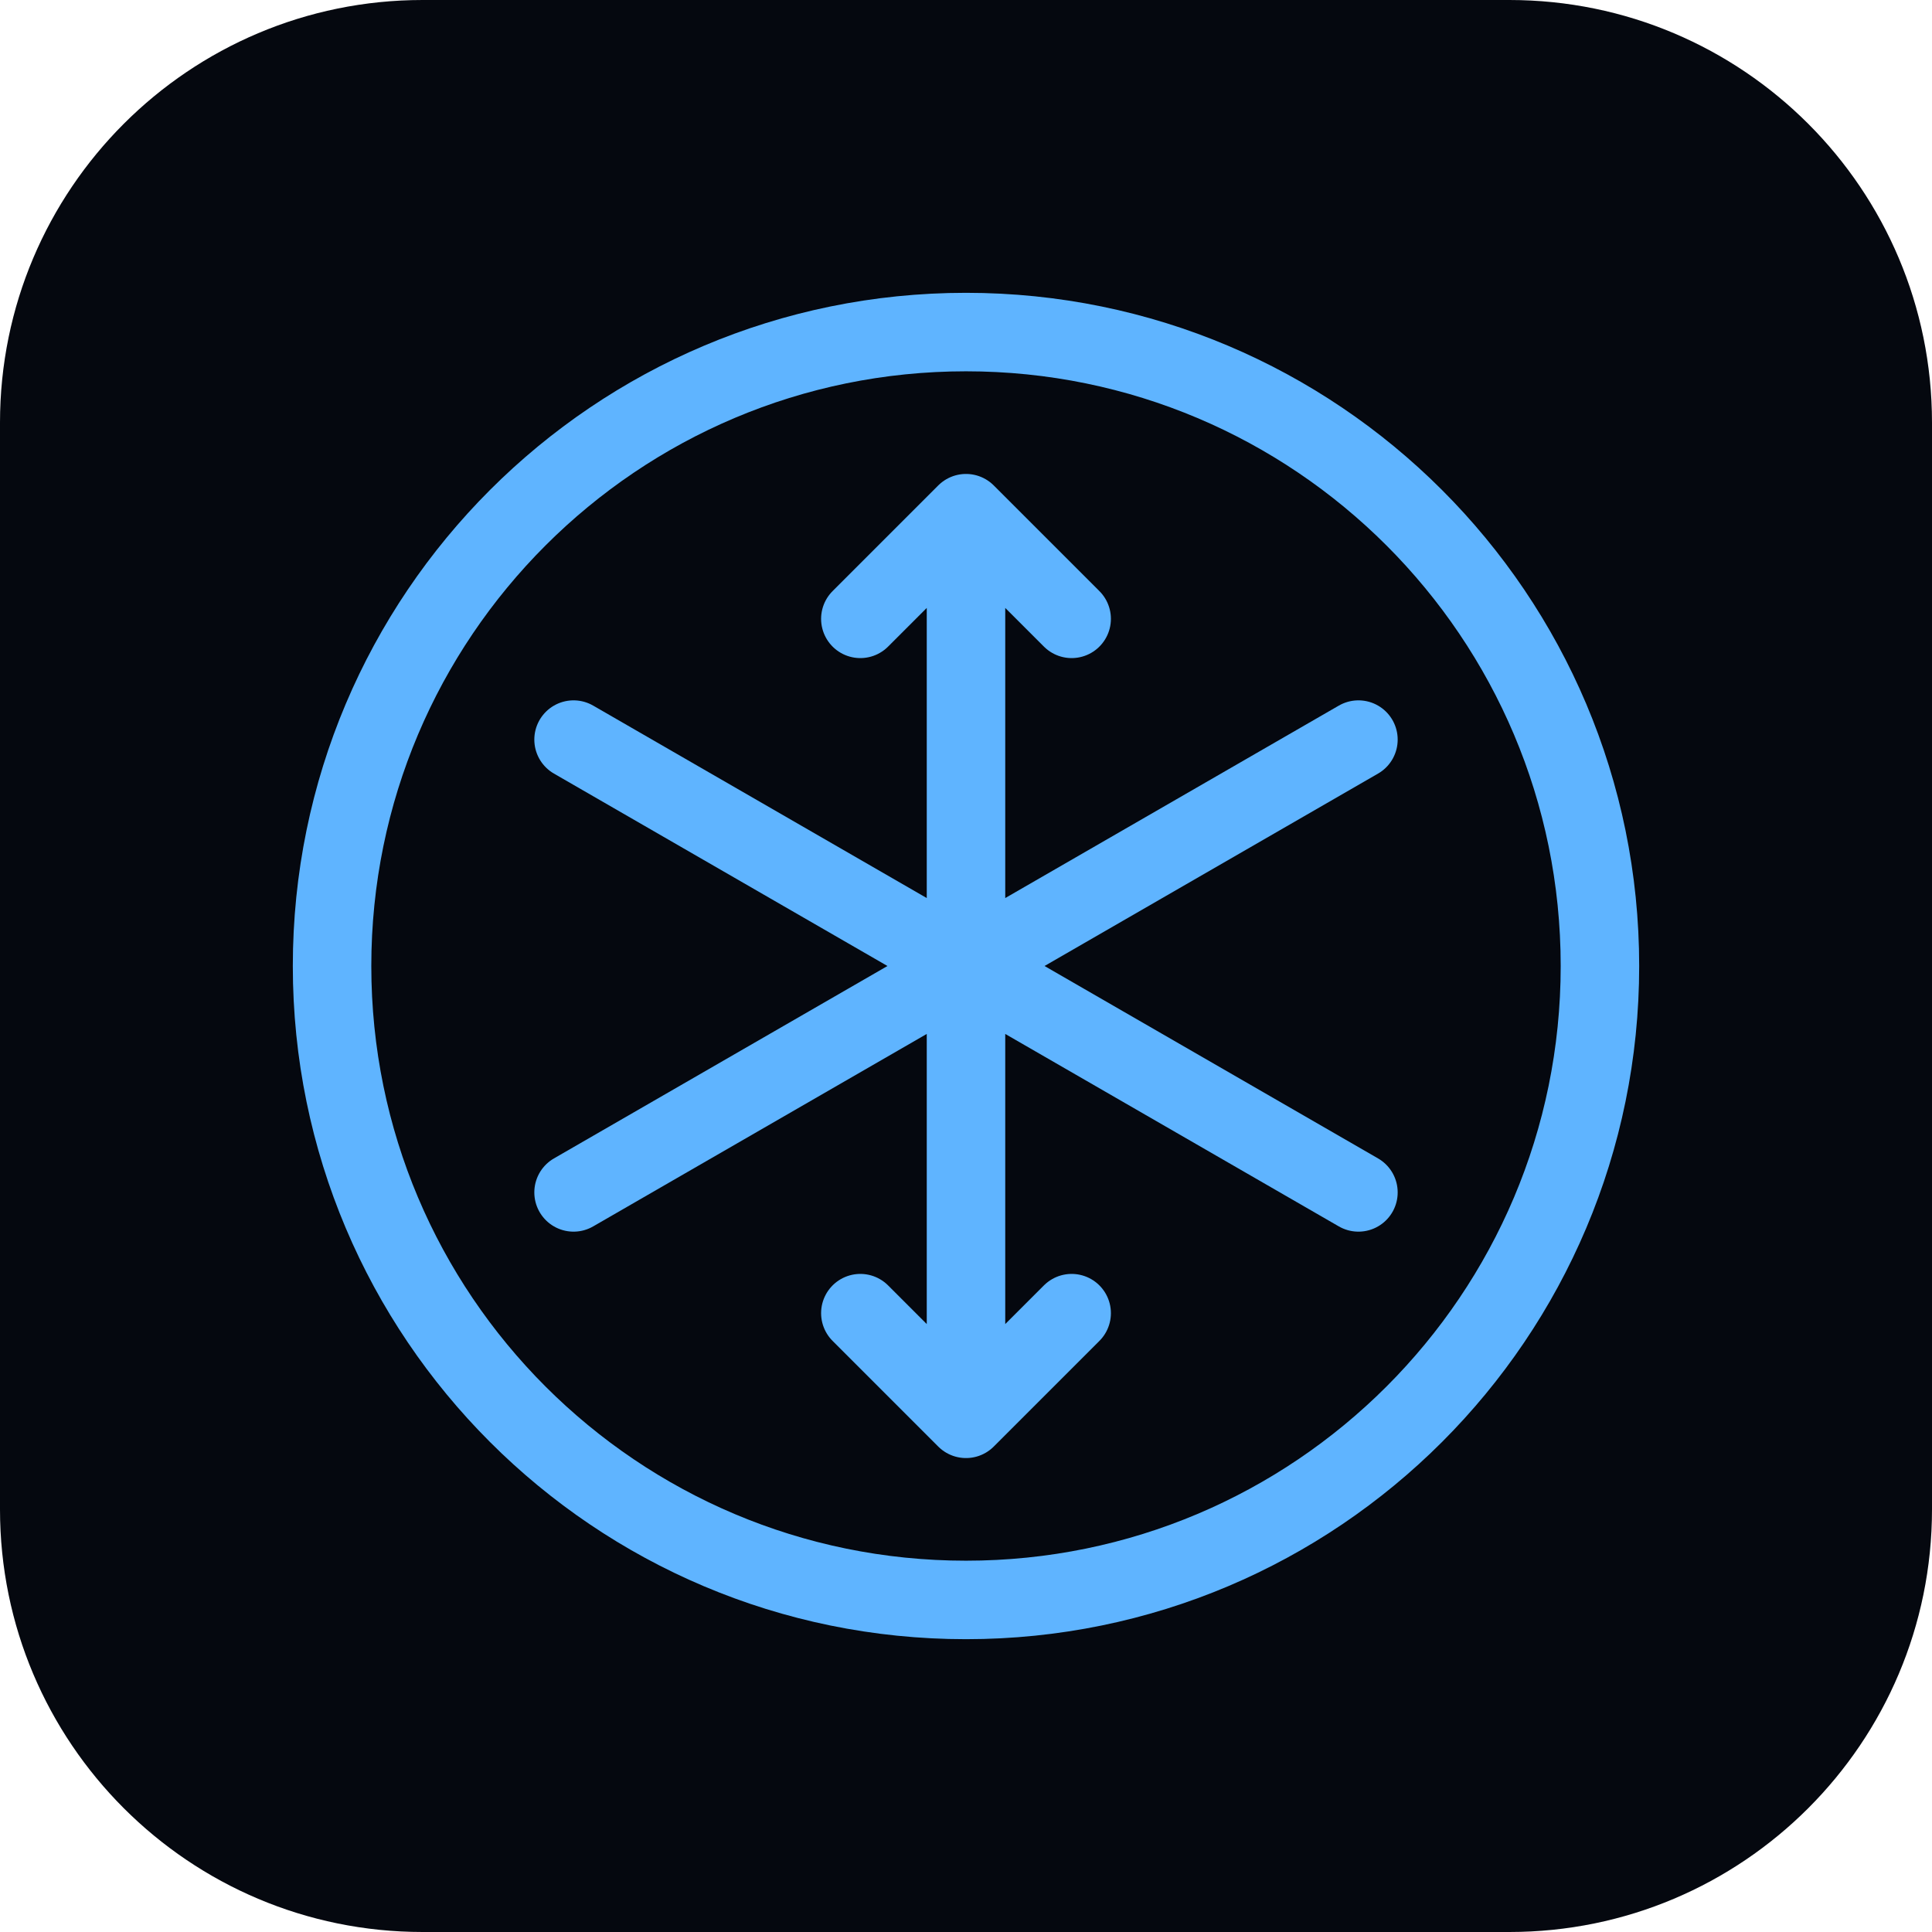
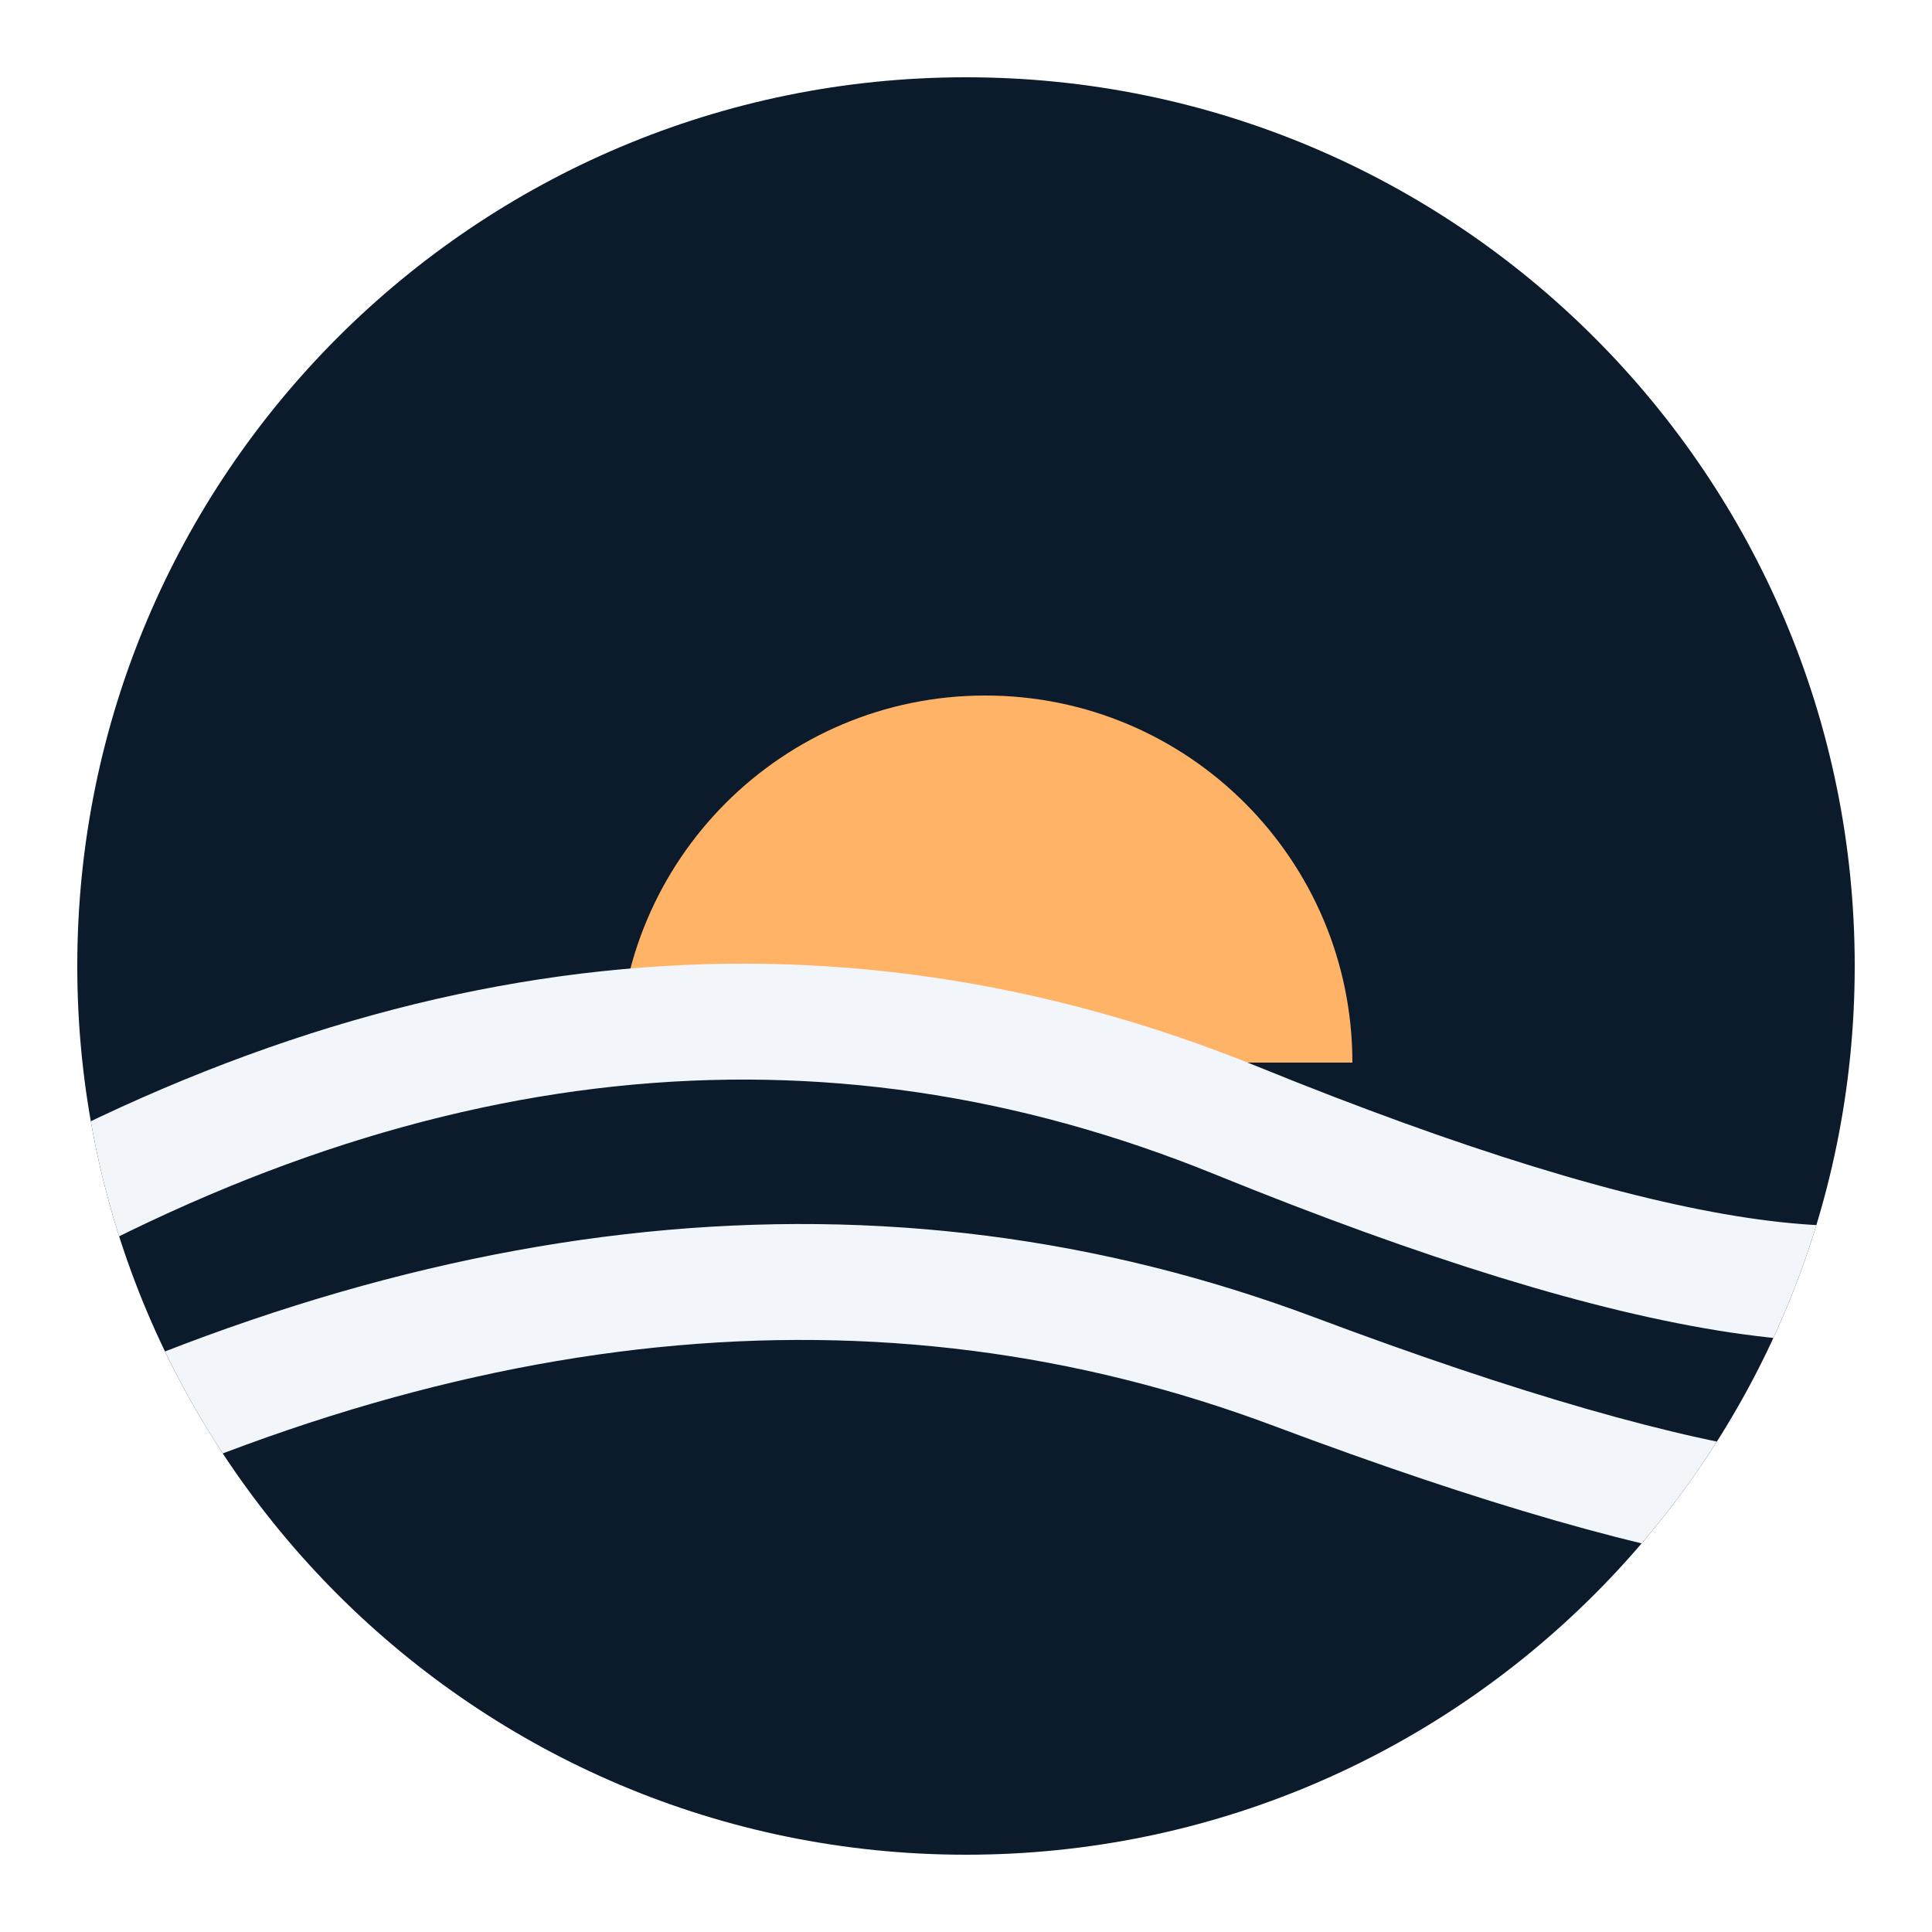
- <svg xmlns="http://www.w3.org/2000/svg" viewBox="0 0 64 64">
-   <rect width="64" height="64" rx="14" fill="#05080f" />
-   <g fill="none" stroke="#5fb4ff" stroke-width="2.6" stroke-linecap="round" transform="translate(8 8)">
-     <circle cx="24" cy="24" r="21" />
-     <path d="M24 9v30M11 16.5l26 15M11 31.5l26-15M24 9l-3.5 3.5M24 9l3.5 3.5M24 39l-3.5-3.5M24 39l3.5-3.5" />
+ <svg xmlns="http://www.w3.org/2000/svg" viewBox="0 0 100 100" role="img" aria-labelledby="title">
+   <circle cx="50" cy="50" r="46" fill="#0B1B2B" />
+   <clipPath id="disk">
+     <circle cx="50" cy="50" r="46" />
+   </clipPath>
+   <g clip-path="url(#disk)">
+     <path d="M32 55A19 19 0 0 1 70 55Z" fill="#FFB366" />
+     <path d="M-2 65Q32 45 64 58T104 64M-2 78Q35 59 67 71T104 76" fill="none" stroke="#F2F6FA" stroke-width="6" />
  </g>
</svg>
